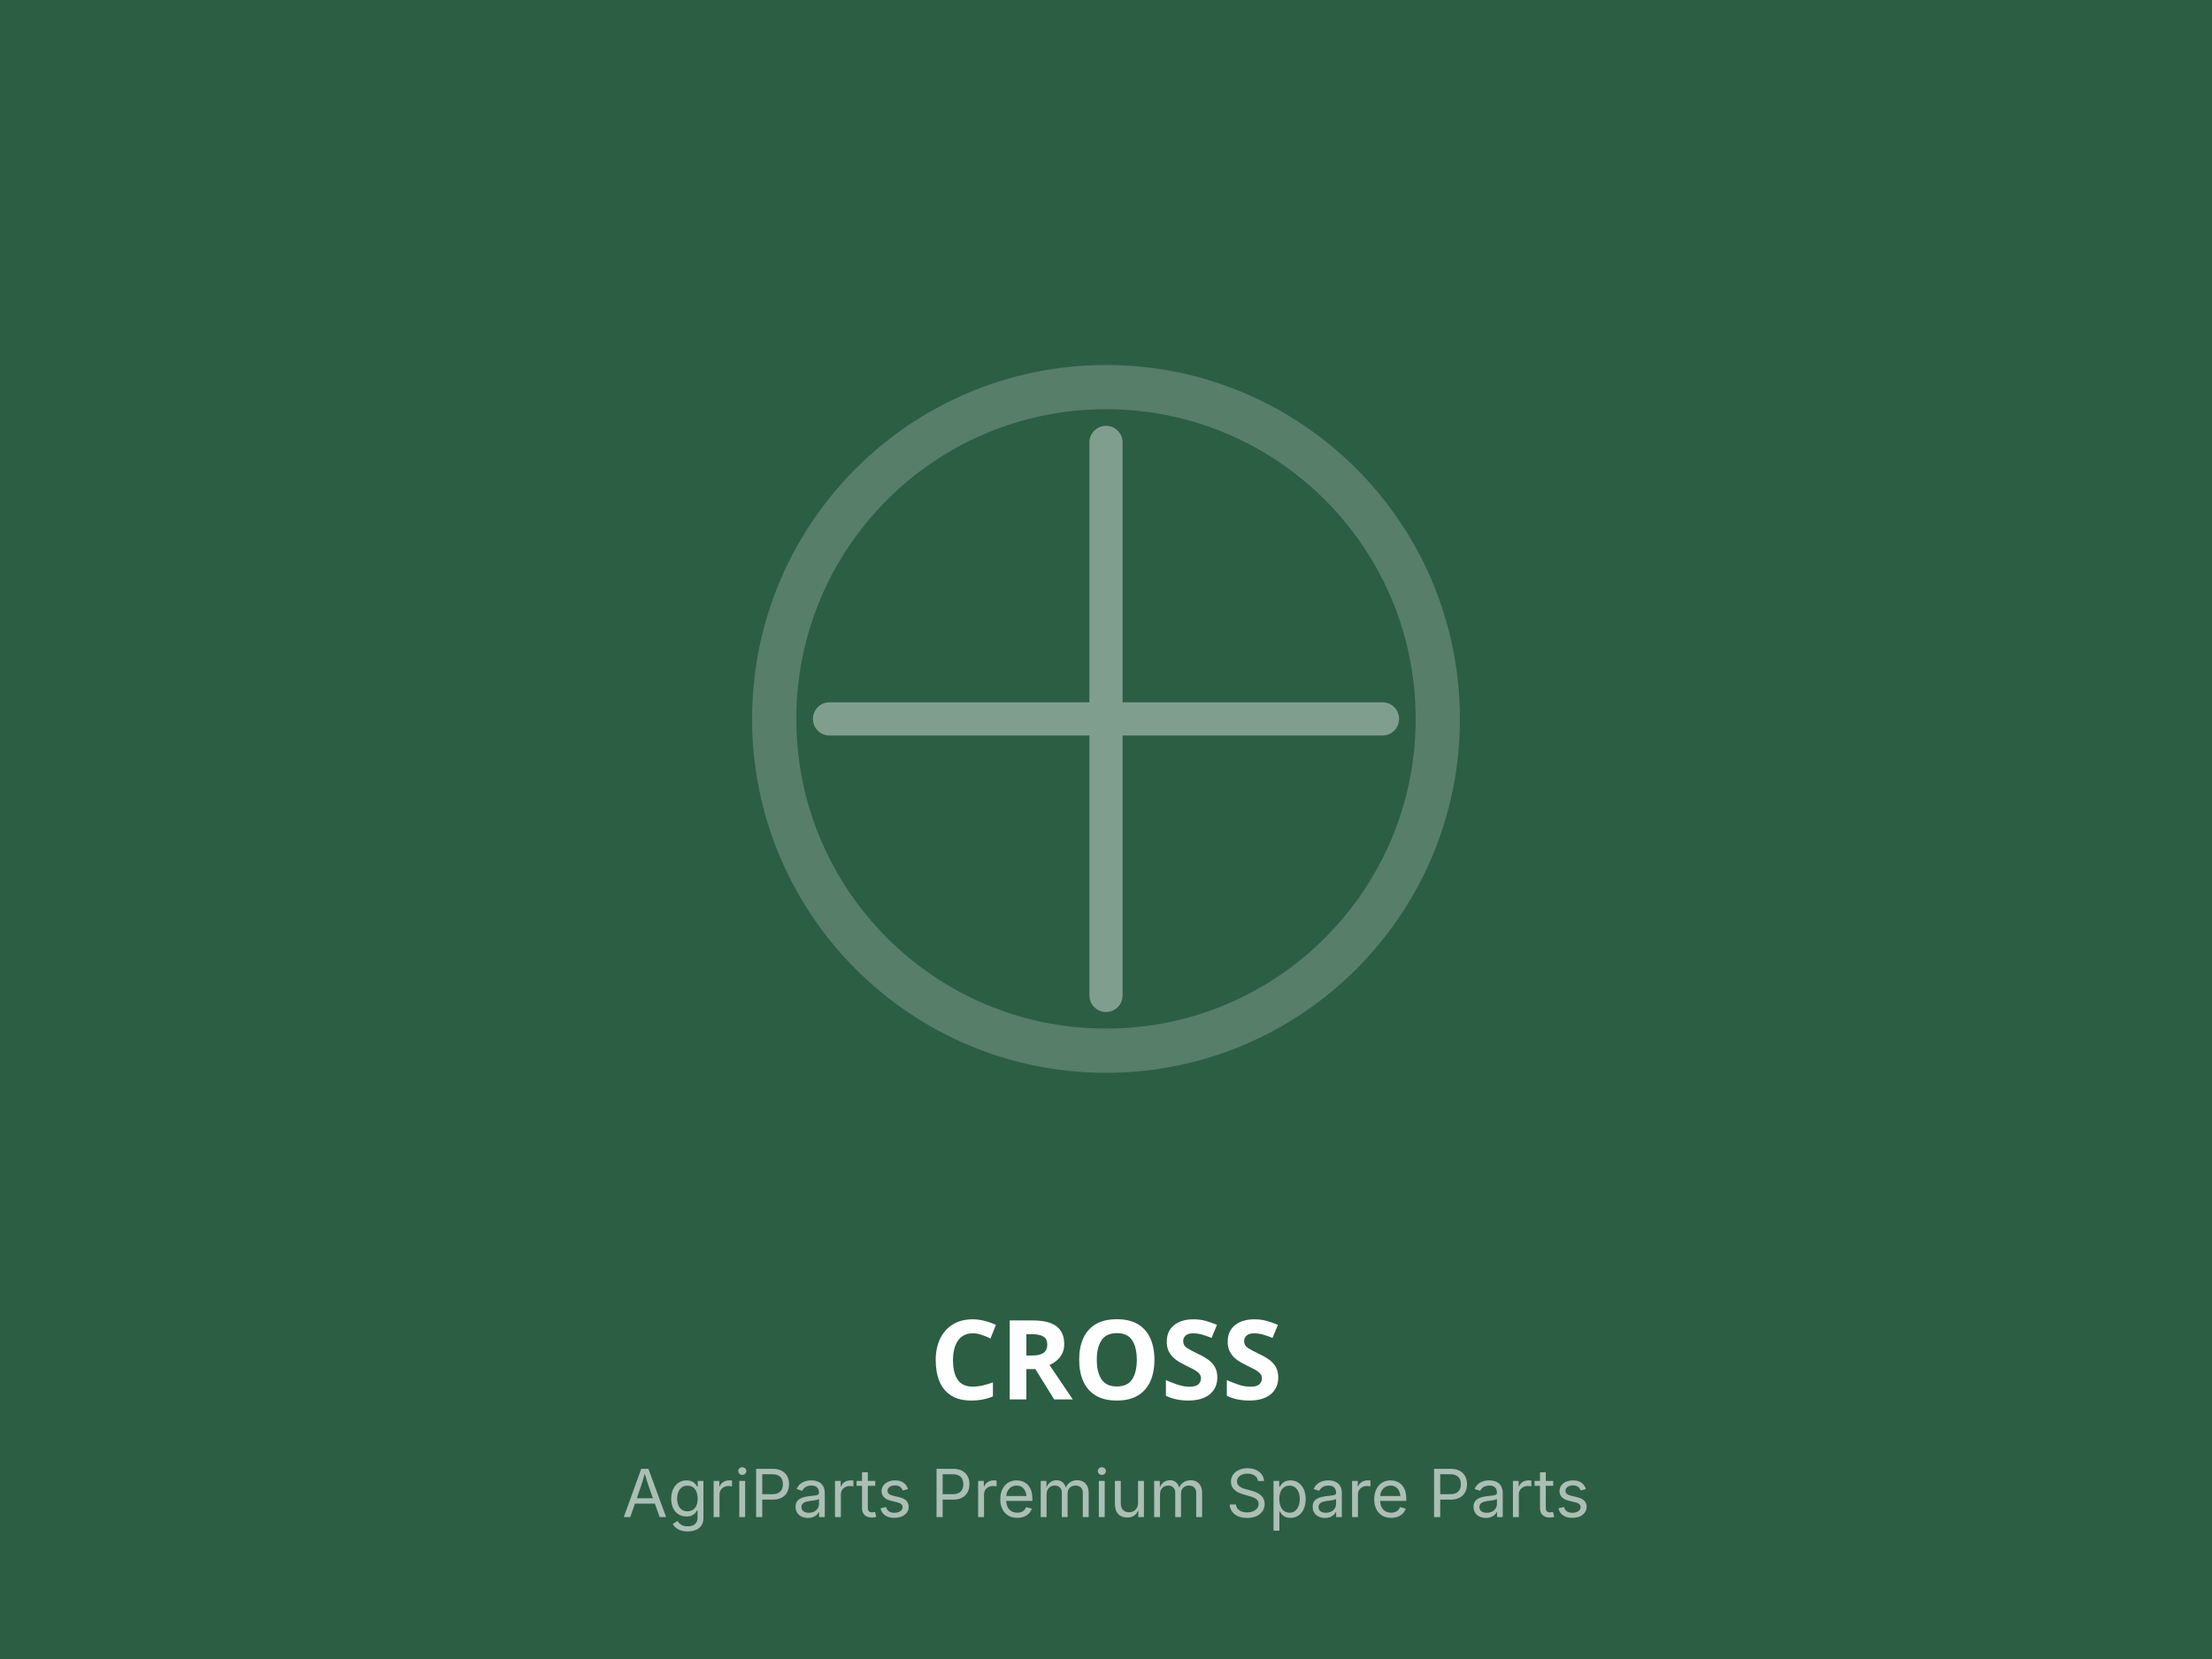
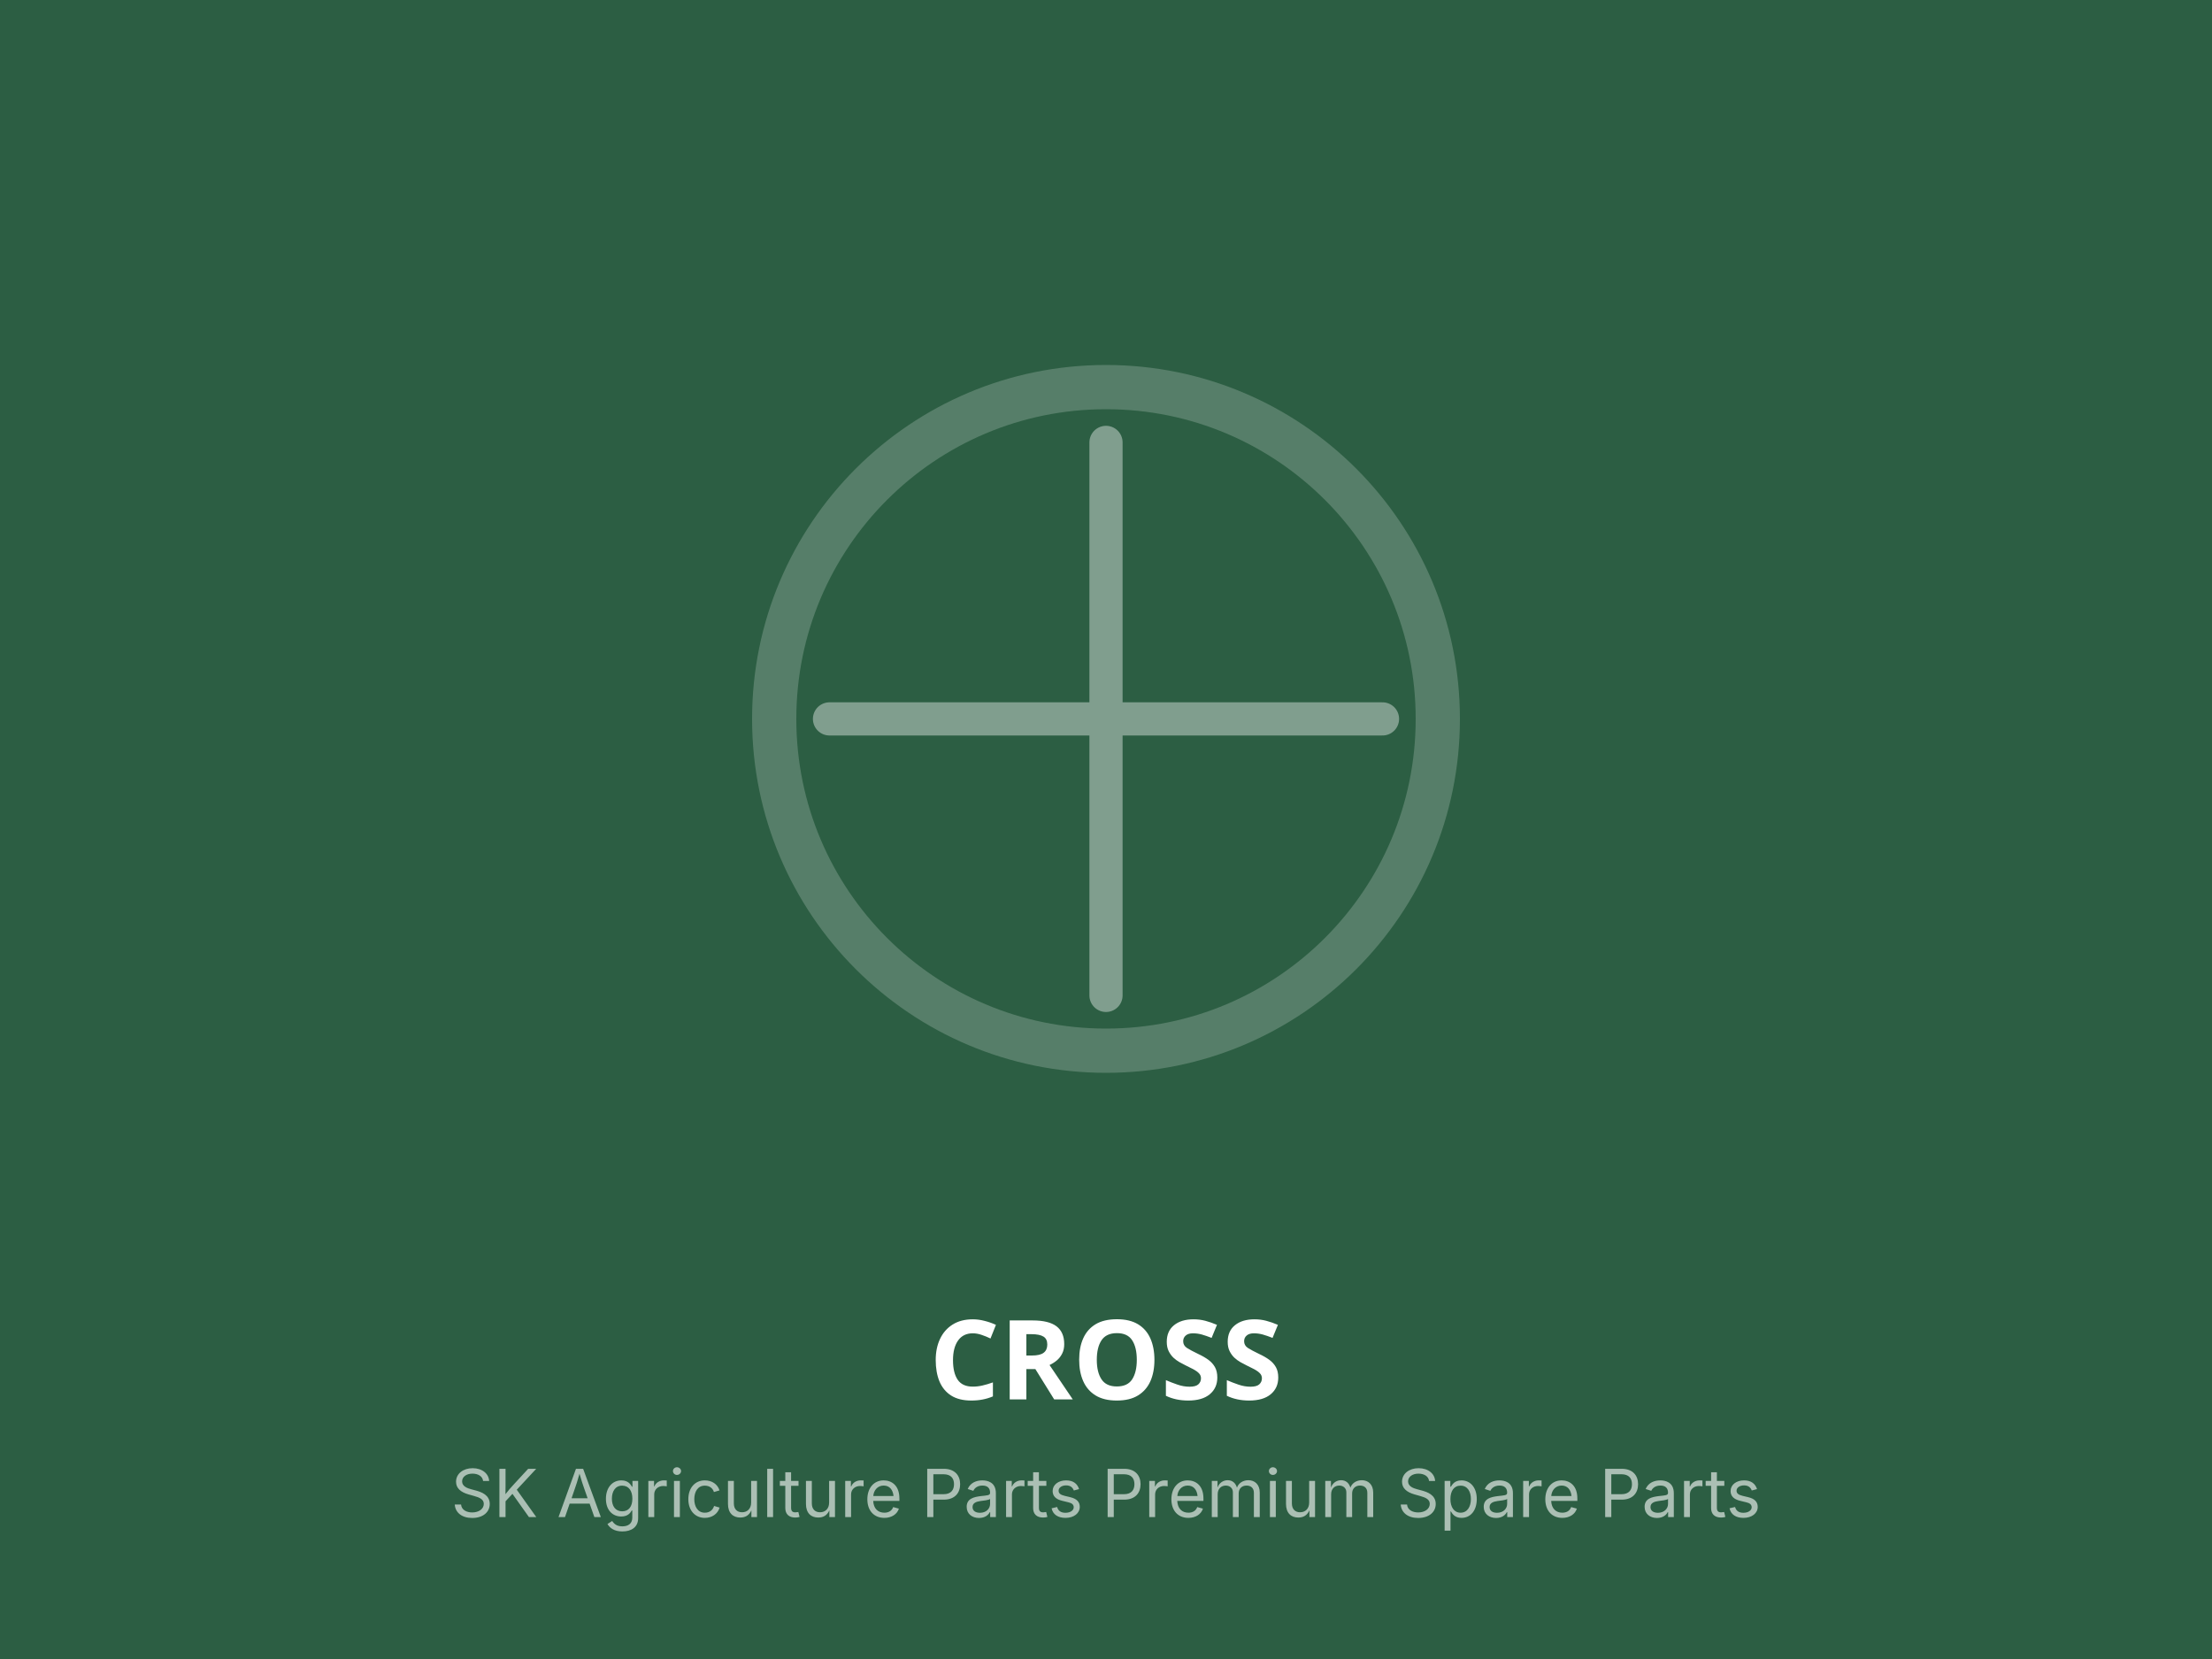
<svg xmlns="http://www.w3.org/2000/svg" viewBox="0 0 400 300" width="400" height="300">
  <rect width="100%" height="100%" fill="#2C5E43" />
  <circle cx="200" cy="130" r="60" fill="none" stroke="rgba(255,255,255,0.2)" stroke-width="8" />
  <path d="M150,130 L250,130 M200,80 L200,180" stroke="rgba(255,255,255,0.4)" stroke-width="6" stroke-linecap="round" />
  <text x="50%" y="82%" dominant-baseline="middle" text-anchor="middle" font-family="'Outfit', sans-serif" font-size="20" font-weight="bold" fill="#ffffff">CROSS</text>
-   <text x="50%" y="90%" dominant-baseline="middle" text-anchor="middle" font-family="'Inter', sans-serif" font-size="12" fill="rgba(255,255,255,0.6)">AgriParts Premium Spare Parts</text>
+   <text x="50%" y="90%" dominant-baseline="middle" text-anchor="middle" font-family="'Inter', sans-serif" font-size="12" fill="rgba(255,255,255,0.6)">SK Agriculture Parts Premium Spare Parts</text>
</svg>
